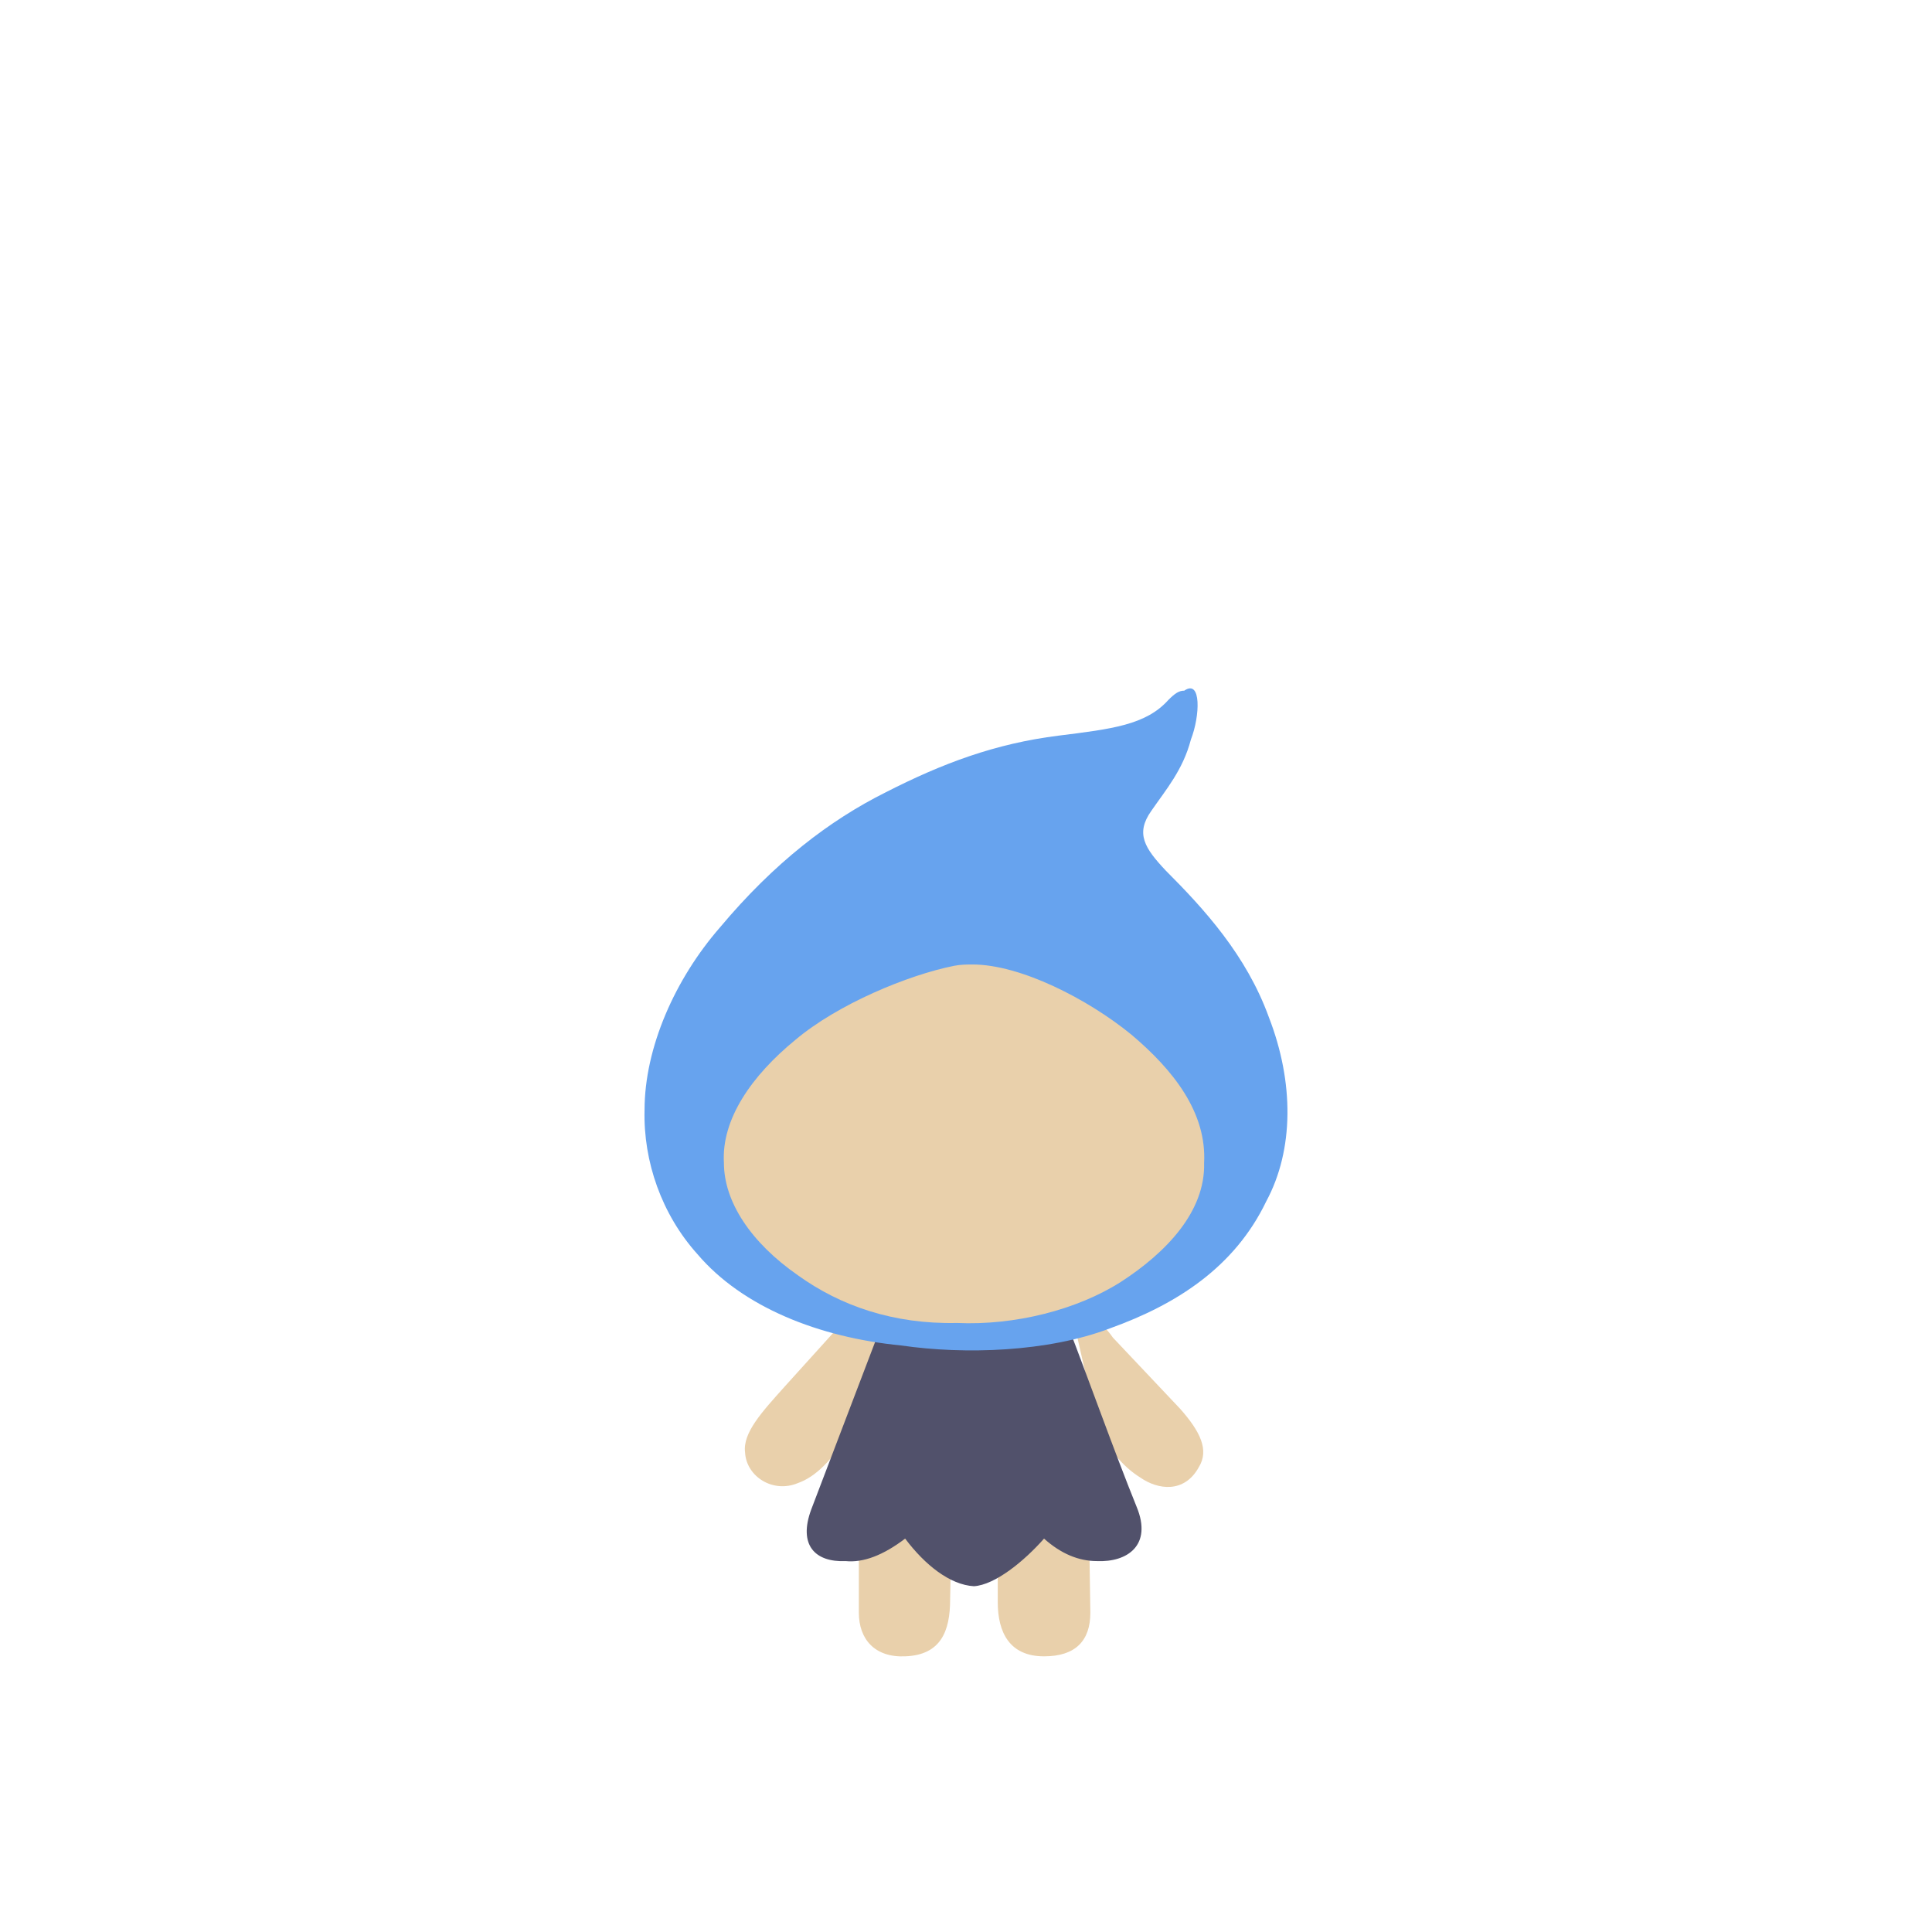
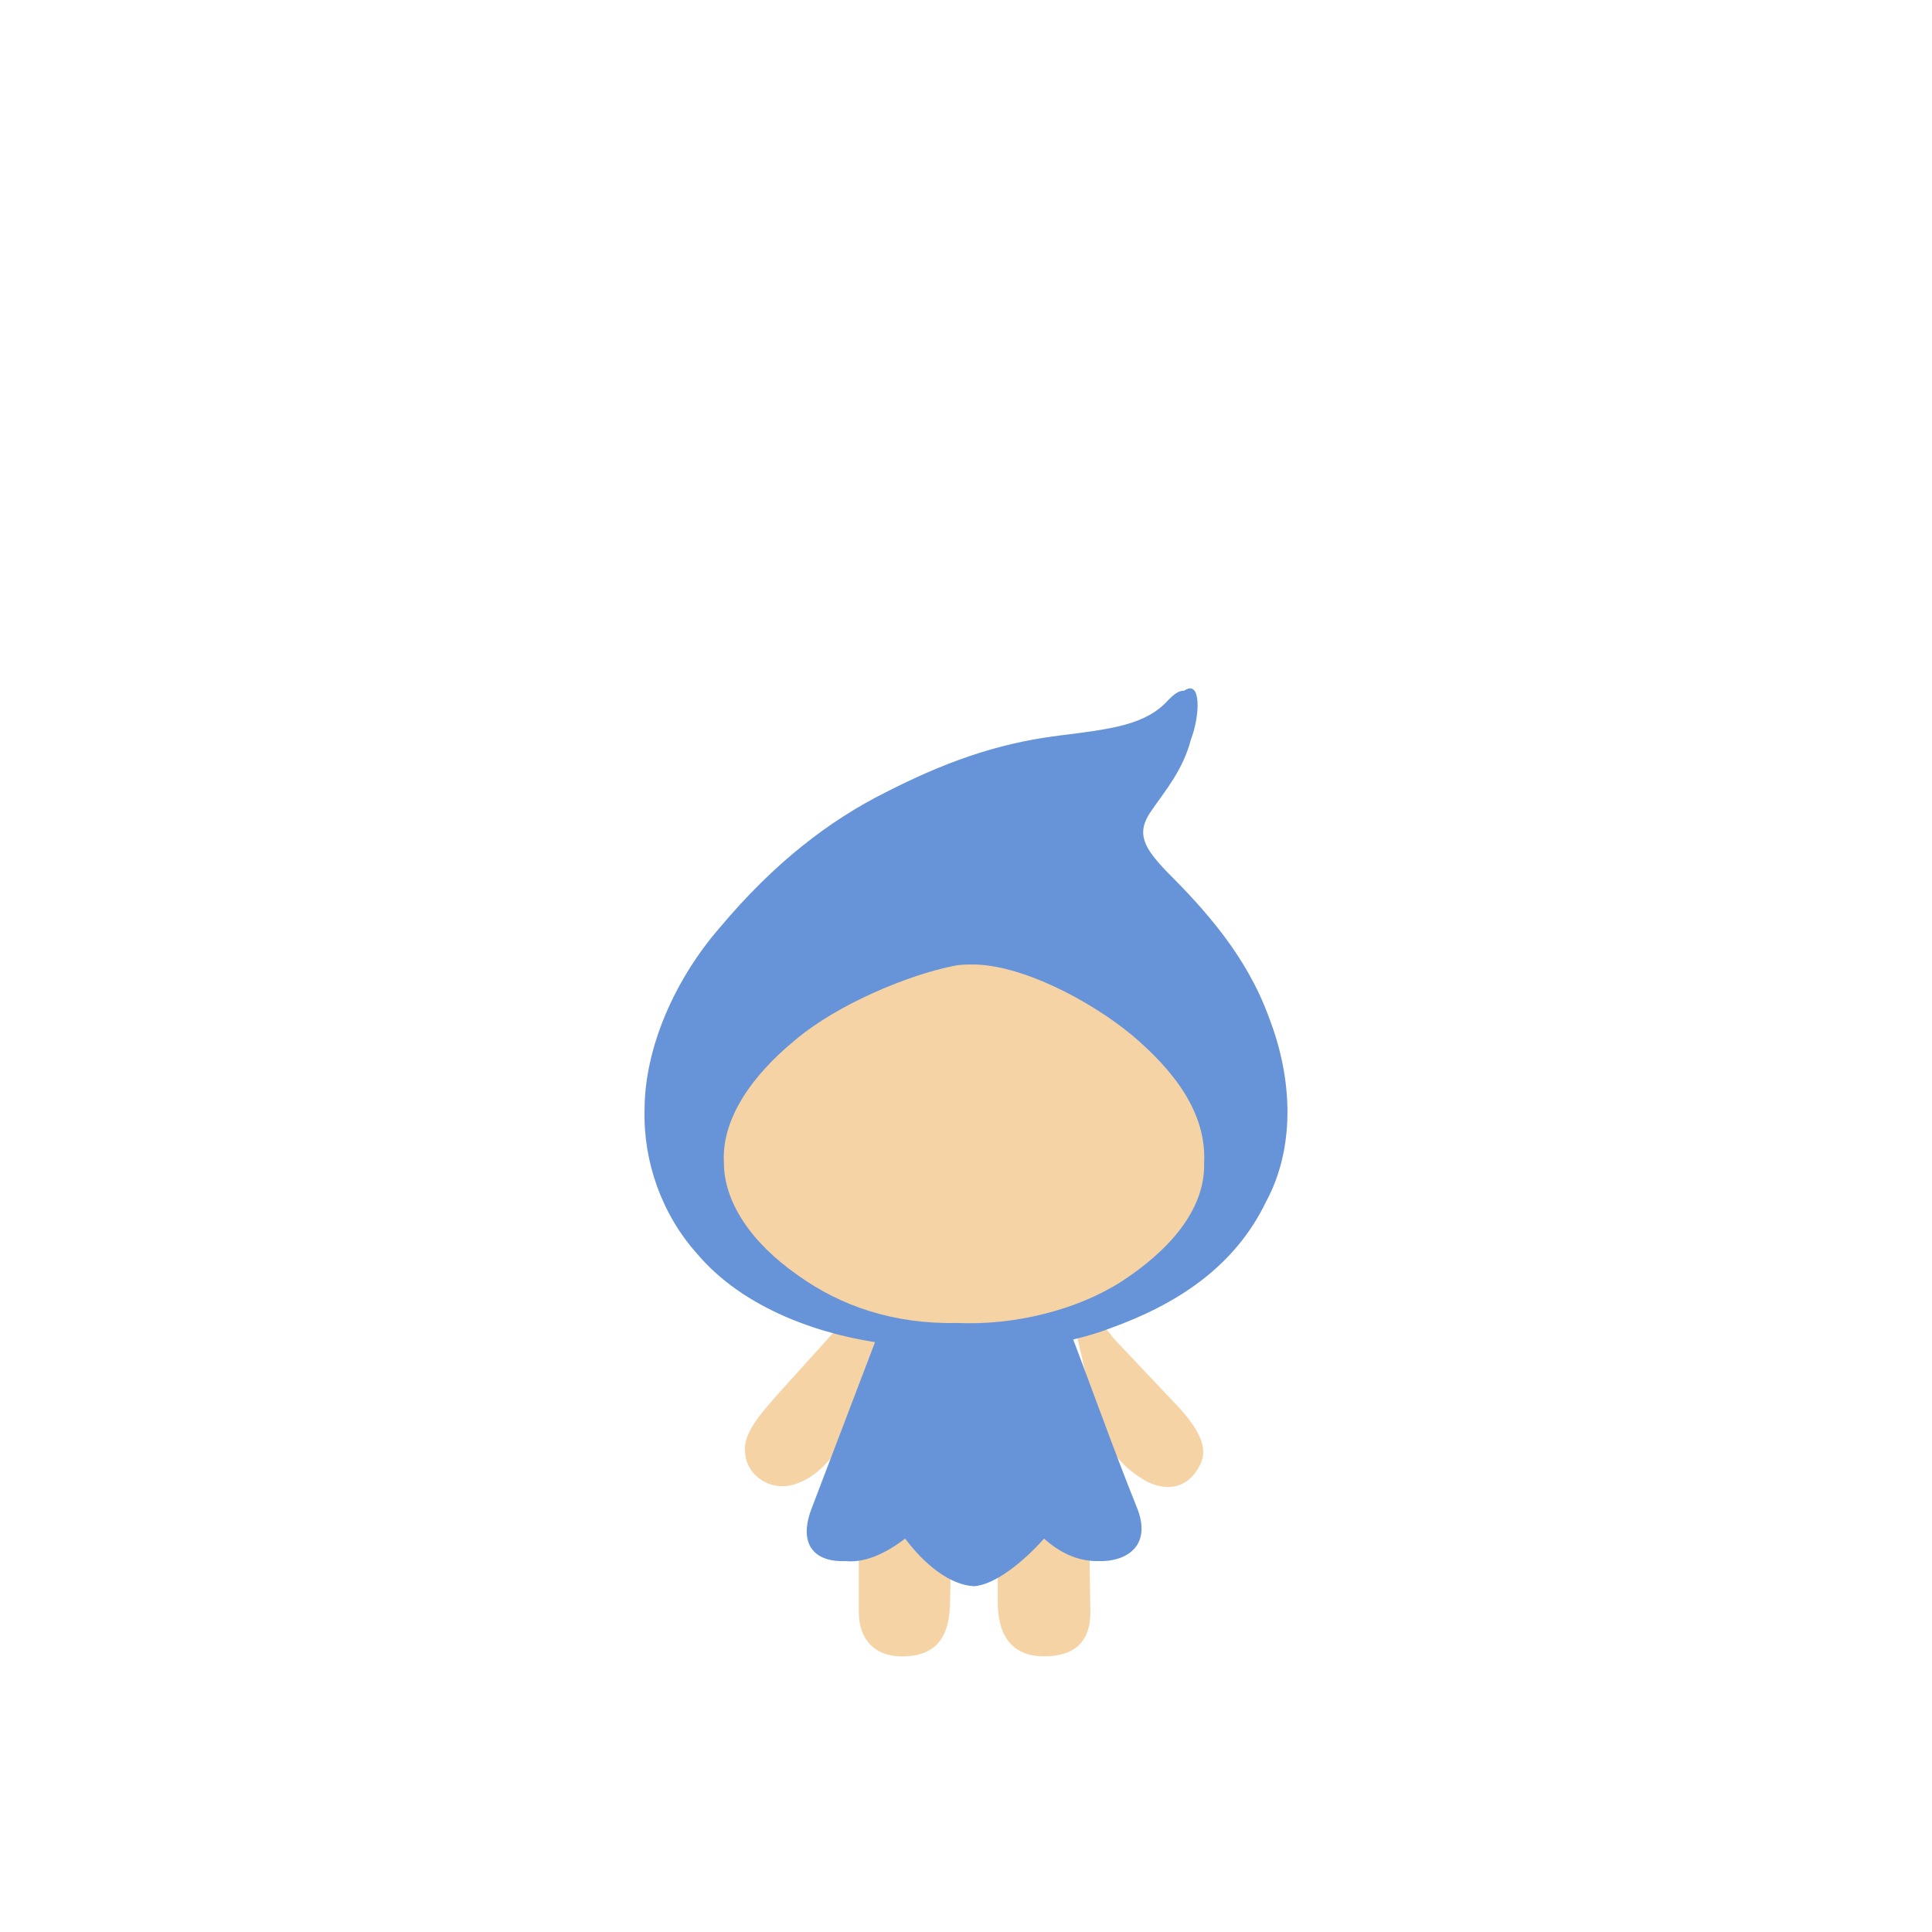
<svg xmlns="http://www.w3.org/2000/svg" id="water-fairy-svg" width="1000" height="1000" viewBox="0 0 1000 1000">
  <g id="water-fairy" transform="translate(93.97322 139.7503) scale(0.6846994)">
-     <g id="skin-limbs" data-color="skin" fill="#E9D0AB">
+     <g id="skin-limbs" data-color="skin" fill="#F5D3A5">
      <path id="leg-left" d="M512 946 C513 931 580 929 582 955 L581 1005 C581 1029 574 1047 547 1048 C524 1049 512 1035 512 1015 Z" />
      <path id="leg-right" d="M617 955 C620 934 684 933 686 948 L687 1015 C687 1036 676 1048 652 1048 C626 1048 617 1030 617 1007 Z" />
      <path id="arm-left" d="M503 792 Q523 790 537 810 L505 878 Q486 910 466 917 C447 925 427 912 426 894 C424 879 439 863 456 844 Z" />
      <path id="arm-right" d="M674 793 Q691 788 704 807 L755 861 C770 878 777 892 769 905 C758 925 738 922 725 913 Q704 900 692 872 Z" />
    </g>
-     <path id="body" data-color="body" fill="#51516B" d="M529 798 Q598 818 670 798 C684 834 705 893 722 935 C734 964 715 977 692 976 Q671 976 652 959 C637 976 615 994 599 995 C581 994 562 979 547 959 Q522 978 502 976 C479 977 466 964 476 937 Z" />
-     <path id="head" data-color="head" fill="#67A3EE" d="M758 318 C771 309 770 337 763 355 C757 378 744 393 733 409 C721 426 728 437 744 454 C773 483 805 518 822 565 C841 614 841 665 820 704 C796 754 752 782 702 800 C655 818 592 820 544 813 C482 807 424 784 390 744 C363 714 349 674 350 635 C350 588 373 536 407 497 C448 448 490 416 532 395 C575 373 615 358 663 352 C703 347 729 344 746 325 C751 320 754 318 758 318 Z" />
-     <path id="face" data-color="skin" fill="#E9D0AB" d="M598 525 C634 525 685 551 718 578 C750 605 775 637 773 675 C774 712 744 743 710 765 C677 786 630 798 586 796 C538 797 498 783 466 760 C430 735 410 704 410 675 C408 642 431 609 464 582 C496 555 549 533 584 526 C589 525 594 525 598 525 Z" />
+     <path id="body" data-color="body" fill="#6794D8" d="M529 798 Q598 818 670 798 C684 834 705 893 722 935 C734 964 715 977 692 976 Q671 976 652 959 C637 976 615 994 599 995 C581 994 562 979 547 959 Q522 978 502 976 C479 977 466 964 476 937 Z" />
+     <path id="head" data-color="head" fill="#6794D8" d="M758 318 C771 309 770 337 763 355 C757 378 744 393 733 409 C721 426 728 437 744 454 C773 483 805 518 822 565 C841 614 841 665 820 704 C796 754 752 782 702 800 C655 818 592 820 544 813 C482 807 424 784 390 744 C363 714 349 674 350 635 C350 588 373 536 407 497 C448 448 490 416 532 395 C575 373 615 358 663 352 C703 347 729 344 746 325 C751 320 754 318 758 318 Z" />
+     <path id="face" data-color="skin" fill="#F5D3A5" d="M598 525 C634 525 685 551 718 578 C750 605 775 637 773 675 C774 712 744 743 710 765 C677 786 630 798 586 796 C538 797 498 783 466 760 C430 735 410 704 410 675 C408 642 431 609 464 582 C496 555 549 533 584 526 C589 525 594 525 598 525 Z" />
  </g>
  <g id="eye-layer" data-eye-layer="true" data-left-x="442.25831843" data-left-y="596.37534648" data-right-x="560.97705708" data-right-y="596.40339862" data-scale-x="0.79066485" data-scale-y="0.69507369" />
</svg>
